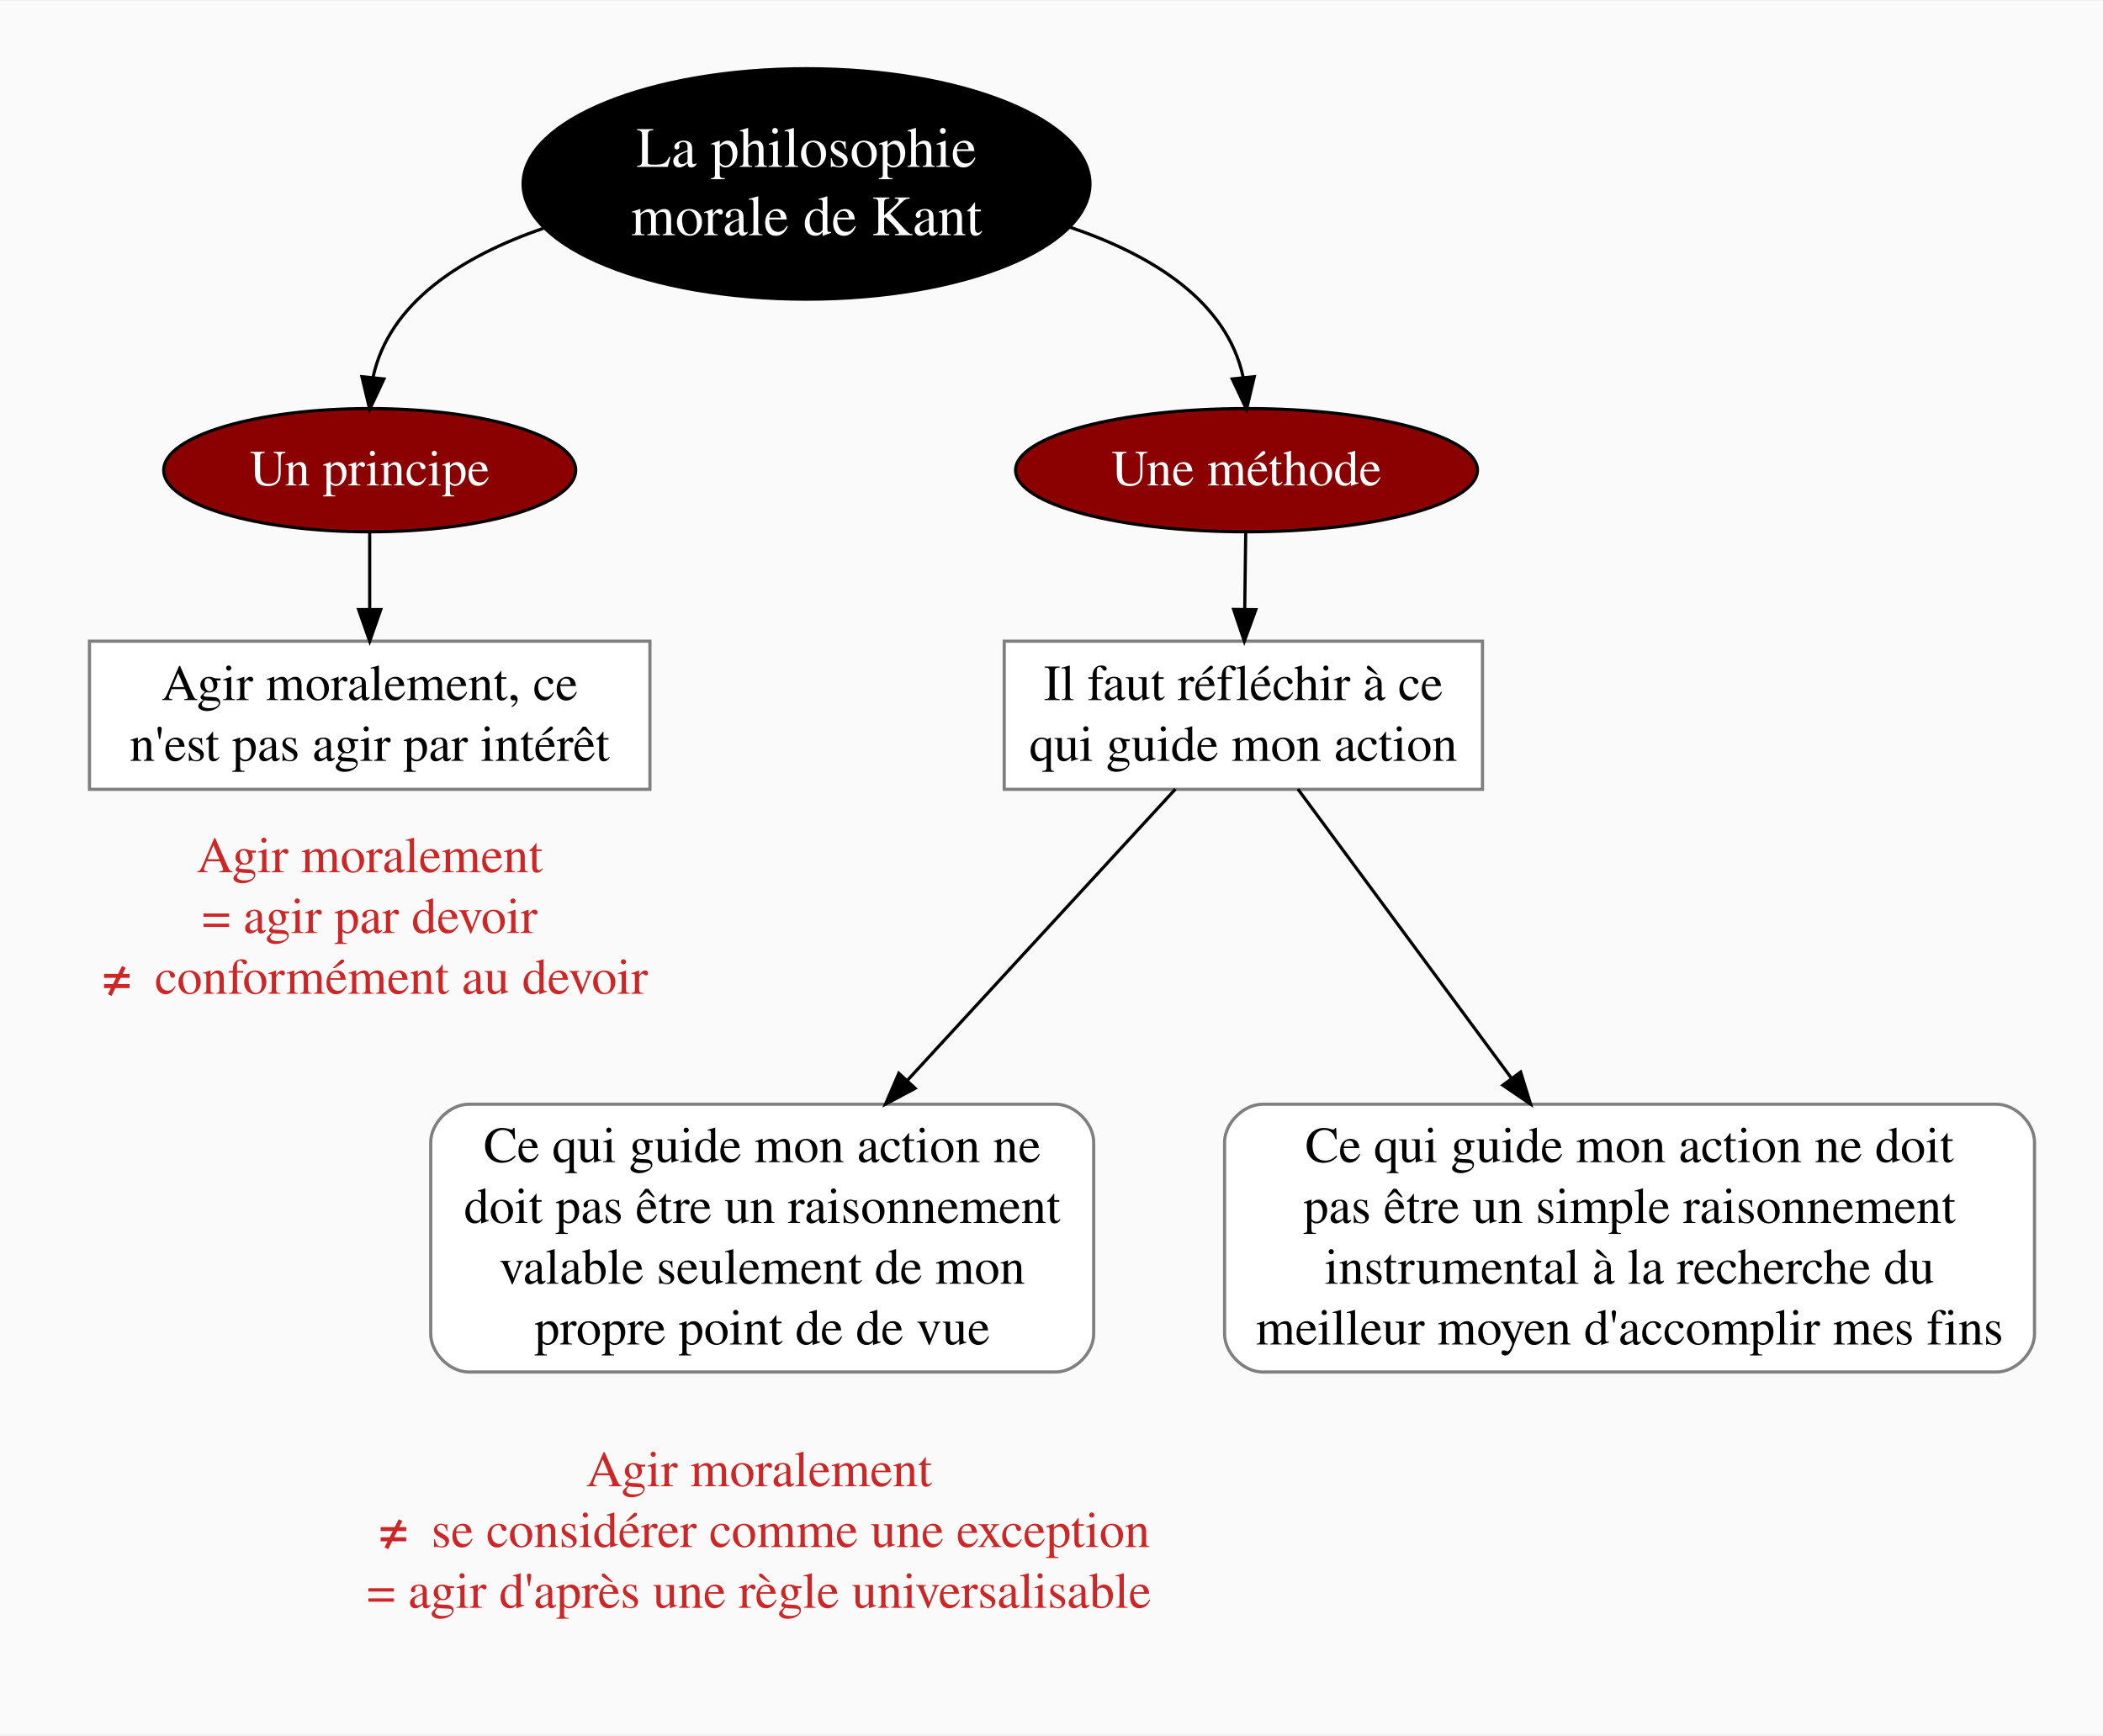
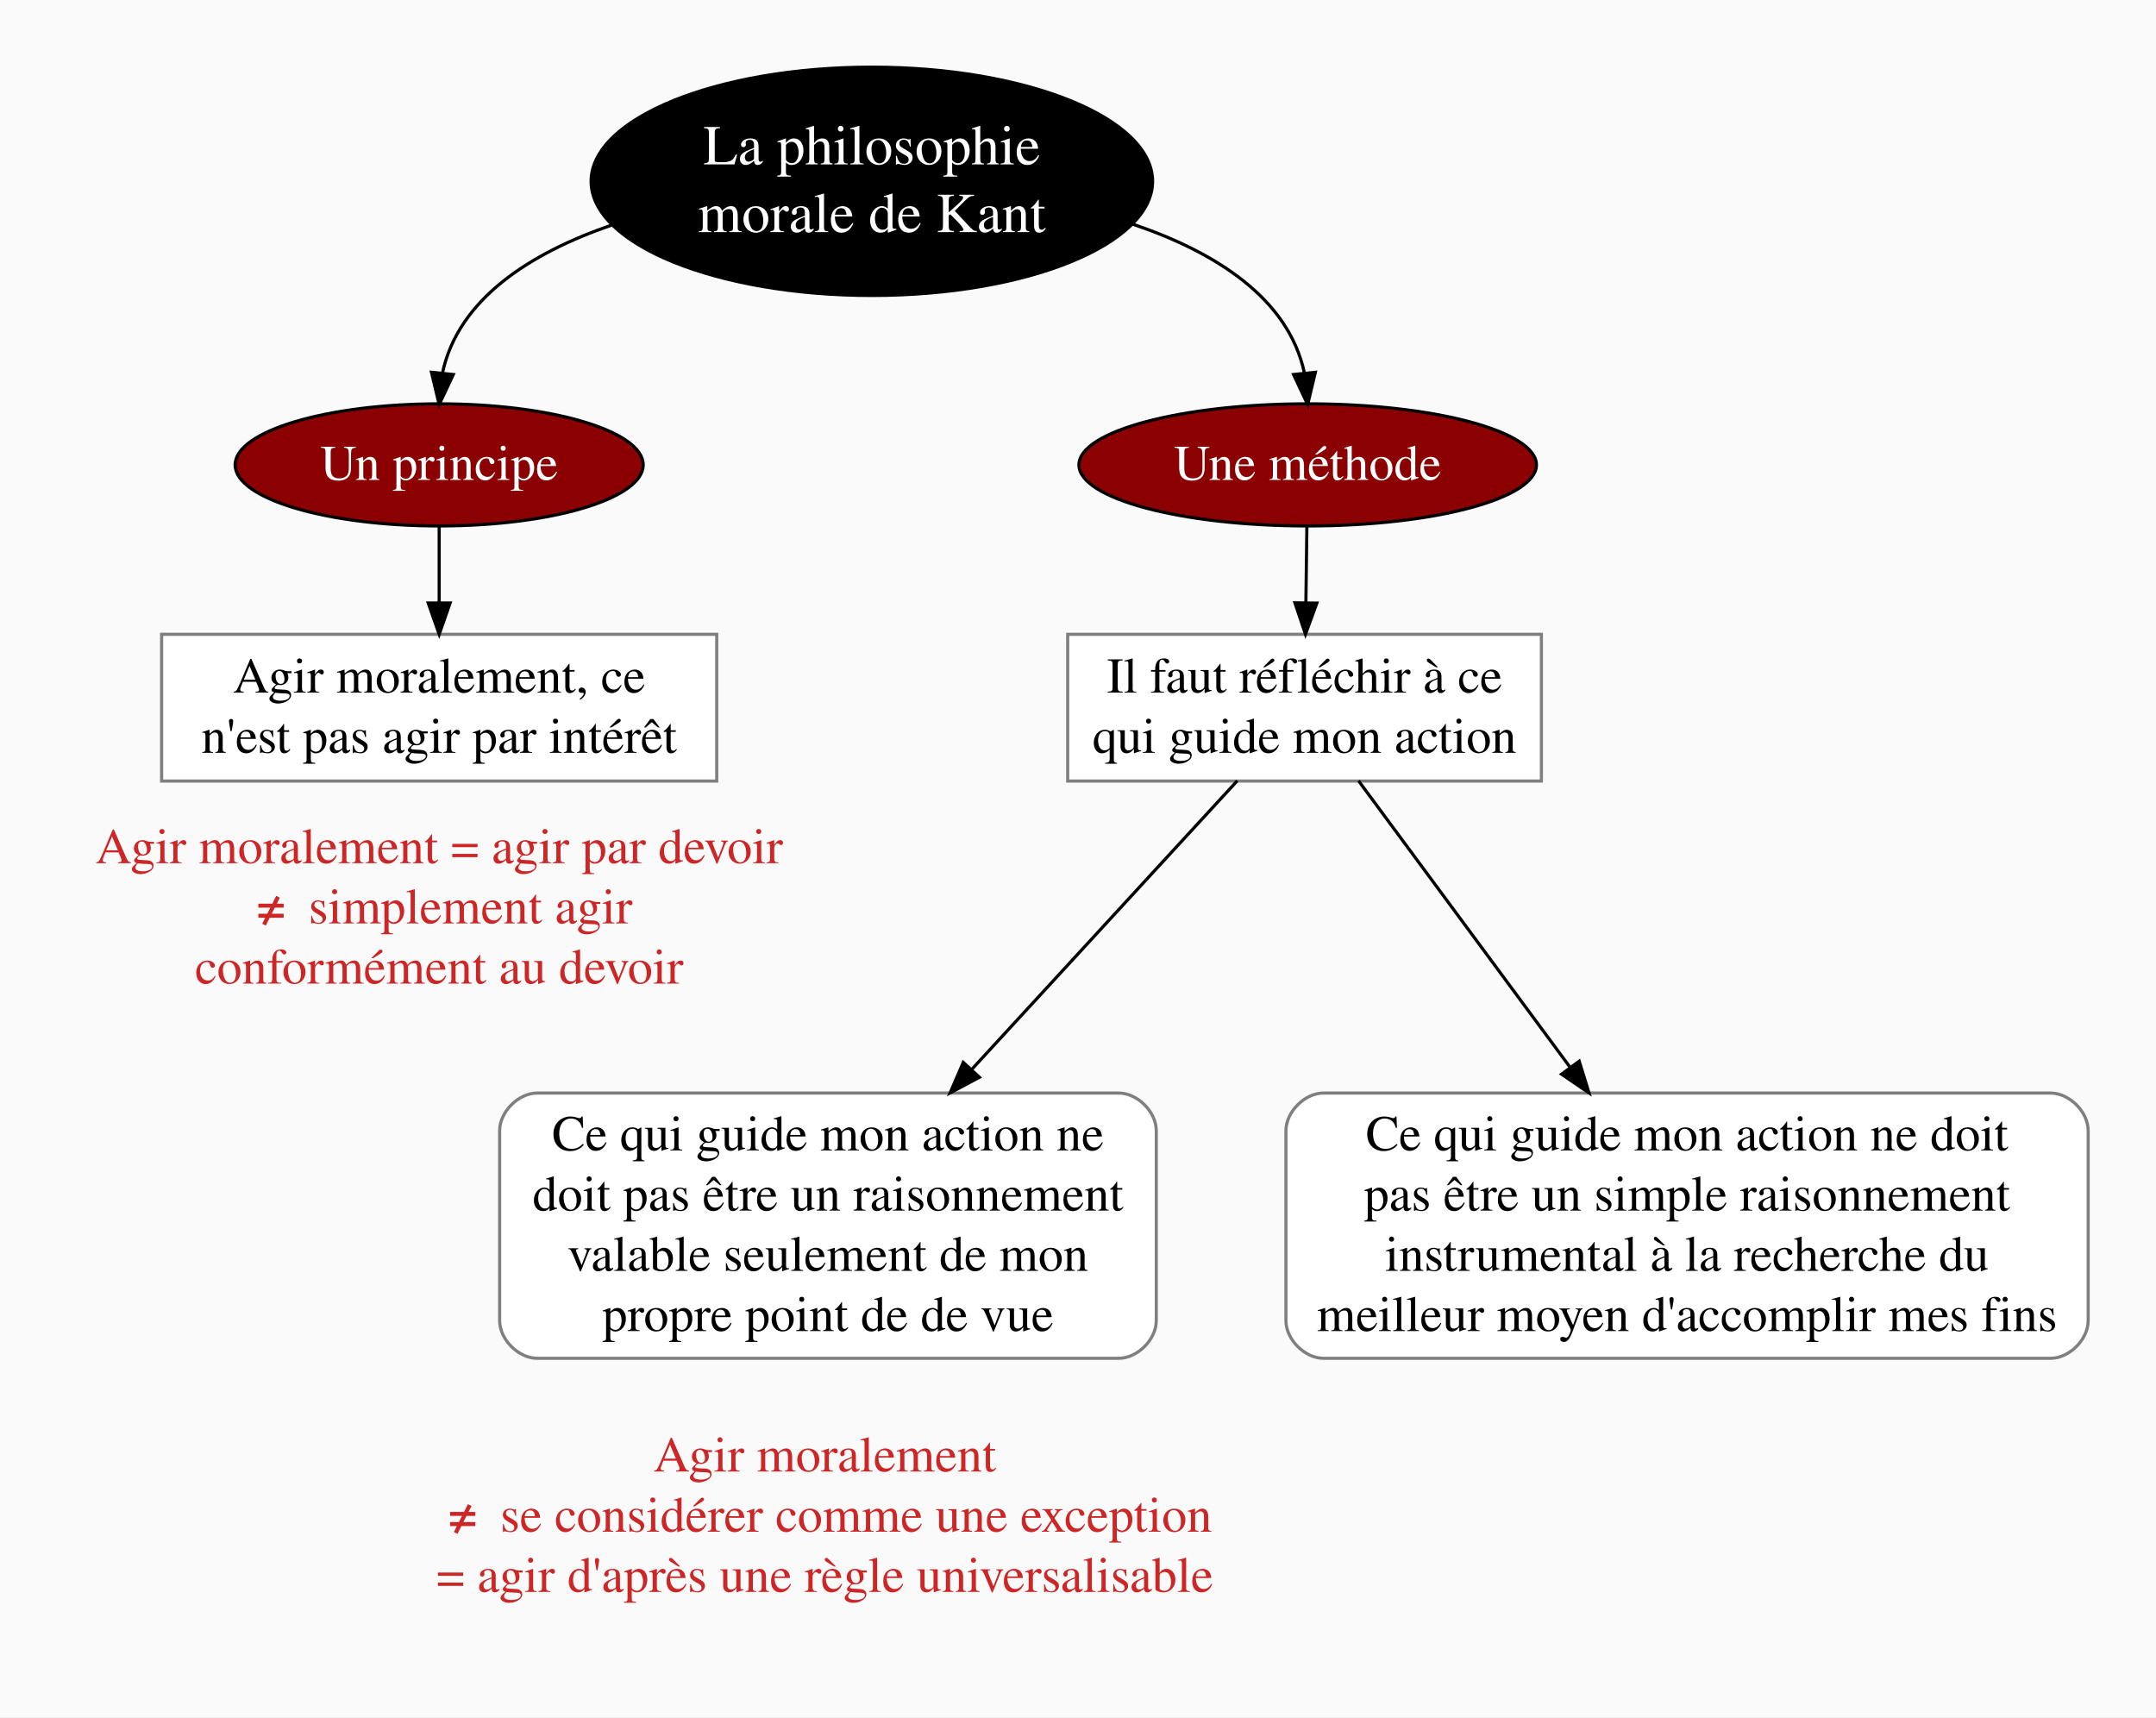
- <svg xmlns="http://www.w3.org/2000/svg" width="664pt" height="548pt" viewBox="0.00 0.00 664.36 547.67">
+ <svg xmlns="http://www.w3.org/2000/svg" width="688pt" height="548pt" viewBox="0.00 0.00 687.64 547.67">
  <g id="graph0" class="graph" transform="scale(1 1) rotate(0) translate(21.6 526.0743)">
-     <polygon fill="#fafafa" stroke="transparent" points="-21.6,21.6 -21.6,-526.074 642.755,-526.074 642.755,21.6 -21.6,21.6" />
+     <polygon fill="#fafafa" stroke="transparent" points="-21.6,21.6 -21.6,-526.074 666.038,-526.074 666.038,21.6 -21.6,21.6" />
    <g id="node1" class="node">
-       <ellipse fill="#000000" stroke="#000000" cx="233.19" cy="-468.271" rx="89.54" ry="36.409" />
-       <text text-anchor="middle" x="233.19" y="-473.671" font-family="Times,serif" font-size="18.00" fill="#ffffff">La philosophie</text>
-       <text text-anchor="middle" x="233.19" y="-452.07" font-family="Times,serif" font-size="18.00" fill="#ffffff">morale de Kant</text>
+       <ellipse fill="#000000" stroke="#000000" cx="256.472" cy="-468.271" rx="89.54" ry="36.409" />
+       <text text-anchor="middle" x="256.472" y="-473.671" font-family="Times,serif" font-size="18.00" fill="#ffffff">La philosophie</text>
+       <text text-anchor="middle" x="256.472" y="-452.07" font-family="Times,serif" font-size="18.00" fill="#ffffff">morale de Kant</text>
    </g>
    <g id="node2" class="node">
-       <ellipse fill="#8b0000" stroke="#000000" cx="95.19" cy="-377.833" rx="65.072" ry="19.47" />
-       <text text-anchor="middle" x="95.19" y="-373.033" font-family="Times,serif" font-size="16.00" fill="#ffffff">Un principe</text>
+       <ellipse fill="#8b0000" stroke="#000000" cx="118.472" cy="-377.833" rx="65.072" ry="19.47" />
+       <text text-anchor="middle" x="118.472" y="-373.033" font-family="Times,serif" font-size="16.00" fill="#ffffff">Un principe</text>
    </g>
    <g id="edge1" class="edge">
-       <path fill="none" stroke="#000000" d="M150.127,-454.283C124.326,-445.378 101.264,-430.821 96.213,-407.035" />
-       <polygon fill="#000000" stroke="#000000" points="99.693,-406.657 95.19,-397.067 92.729,-407.372 99.693,-406.657" />
+       <path fill="none" stroke="#000000" d="M173.41,-454.283C147.608,-445.378 124.546,-430.821 119.496,-407.035" />
+       <polygon fill="#000000" stroke="#000000" points="122.975,-406.657 118.472,-397.067 116.012,-407.372 122.975,-406.657" />
    </g>
    <g id="node3" class="node">
-       <ellipse fill="#8b0000" stroke="#000000" cx="372.19" cy="-377.833" rx="72.957" ry="19.47" />
-       <text text-anchor="middle" x="372.19" y="-373.033" font-family="Times,serif" font-size="16.00" fill="#ffffff">Une méthode</text>
+       <ellipse fill="#8b0000" stroke="#000000" cx="395.472" cy="-377.833" rx="72.957" ry="19.47" />
+       <text text-anchor="middle" x="395.472" y="-373.033" font-family="Times,serif" font-size="16.00" fill="#ffffff">Une méthode</text>
    </g>
    <g id="edge2" class="edge">
-       <path fill="none" stroke="#000000" d="M316.454,-454.584C342.588,-445.723 366.017,-431.137 371.149,-407.132" />
-       <polygon fill="#000000" stroke="#000000" points="374.643,-407.373 372.19,-397.067 367.68,-406.654 374.643,-407.373" />
+       <path fill="none" stroke="#000000" d="M339.736,-454.584C365.87,-445.723 389.3,-431.137 394.432,-407.132" />
+       <polygon fill="#000000" stroke="#000000" points="397.925,-407.373 395.472,-397.067 390.963,-406.654 397.925,-407.373" />
    </g>
    <g id="node4" class="node">
-       <polygon fill="#ffffff" stroke="#7f7f7f" points="183.715,-323.802 6.664,-323.802 6.664,-276.998 183.715,-276.998 183.715,-323.802" />
-       <text text-anchor="middle" x="95.19" y="-305.2" font-family="Times,serif" font-size="16.00" fill="#000000">Agir moralement, ce</text>
-       <text text-anchor="middle" x="95.19" y="-286" font-family="Times,serif" font-size="16.00" fill="#000000">n'est pas agir par intérêt</text>
+       <polygon fill="#ffffff" stroke="#7f7f7f" points="206.998,-323.802 29.946,-323.802 29.946,-276.998 206.998,-276.998 206.998,-323.802" />
+       <text text-anchor="middle" x="118.472" y="-305.2" font-family="Times,serif" font-size="16.00" fill="#000000">Agir moralement, ce</text>
+       <text text-anchor="middle" x="118.472" y="-286" font-family="Times,serif" font-size="16.00" fill="#000000">n'est pas agir par intérêt</text>
    </g>
    <g id="edge4" class="edge">
-       <path fill="none" stroke="#000000" d="M95.19,-358.294C95.19,-350.922 95.19,-342.31 95.19,-334.015" />
-       <polygon fill="#000000" stroke="#000000" points="98.69,-333.797 95.19,-323.797 91.69,-333.797 98.69,-333.797" />
+       <path fill="none" stroke="#000000" d="M118.472,-358.294C118.472,-350.922 118.472,-342.31 118.472,-334.015" />
+       <polygon fill="#000000" stroke="#000000" points="121.972,-333.797 118.472,-323.797 114.972,-333.797 121.972,-333.797" />
    </g>
    <g id="node5" class="node">
-       <polygon fill="#ffffff" stroke="#7f7f7f" points="446.729,-323.802 295.65,-323.802 295.65,-276.998 446.729,-276.998 446.729,-323.802" />
-       <text text-anchor="middle" x="371.19" y="-305.2" font-family="Times,serif" font-size="16.00" fill="#000000">Il faut réfléchir à ce</text>
-       <text text-anchor="middle" x="371.19" y="-286" font-family="Times,serif" font-size="16.00" fill="#000000">qui guide mon action</text>
+       <polygon fill="#ffffff" stroke="#7f7f7f" points="470.012,-323.802 318.932,-323.802 318.932,-276.998 470.012,-276.998 470.012,-323.802" />
+       <text text-anchor="middle" x="394.472" y="-305.2" font-family="Times,serif" font-size="16.00" fill="#000000">Il faut réfléchir à ce</text>
+       <text text-anchor="middle" x="394.472" y="-286" font-family="Times,serif" font-size="16.00" fill="#000000">qui guide mon action</text>
    </g>
    <g id="edge5" class="edge">
-       <path fill="none" stroke="#000000" d="M371.937,-358.294C371.842,-350.922 371.731,-342.31 371.624,-334.015" />
-       <polygon fill="#000000" stroke="#000000" points="375.121,-333.751 371.492,-323.797 368.121,-333.841 375.121,-333.751" />
+       <path fill="none" stroke="#000000" d="M395.22,-358.294C395.125,-350.922 395.013,-342.31 394.906,-334.015" />
+       <polygon fill="#000000" stroke="#000000" points="398.403,-333.751 394.774,-323.797 391.404,-333.841 398.403,-333.751" />
    </g>
    <g id="node8" class="node">
-       <path fill="#fafafa" stroke="transparent" d="M178.569,-269.001C178.569,-269.001 11.81,-269.001 11.81,-269.001 5.81,-269.001 -.19,-263.001 -.19,-257.001 -.19,-257.001 -.19,-215.799 -.19,-215.799 -.19,-209.799 5.81,-203.799 11.81,-203.799 11.81,-203.799 178.569,-203.799 178.569,-203.799 184.569,-203.799 190.569,-209.799 190.569,-215.799 190.569,-215.799 190.569,-257.001 190.569,-257.001 190.569,-263.001 184.569,-269.001 178.569,-269.001" />
-       <text text-anchor="middle" x="95.19" y="-250.8" font-family="Times,serif" font-size="16.00" fill="#cd2626">Agir moralement</text>
-       <text text-anchor="middle" x="95.19" y="-231.6" font-family="Times,serif" font-size="16.00" fill="#cd2626">= agir par devoir</text>
-       <text text-anchor="middle" x="95.19" y="-212.4" font-family="Times,serif" font-size="16.00" fill="#cd2626">≠ conformément au devoir</text>
+       <path fill="#fafafa" stroke="transparent" d="M224.916,-269.001C224.916,-269.001 12.028,-269.001 12.028,-269.001 6.028,-269.001 .028,-263.001 .028,-257.001 .028,-257.001 .028,-215.799 .028,-215.799 .028,-209.799 6.028,-203.799 12.028,-203.799 12.028,-203.799 224.916,-203.799 224.916,-203.799 230.916,-203.799 236.916,-209.799 236.916,-215.799 236.916,-215.799 236.916,-257.001 236.916,-257.001 236.916,-263.001 230.916,-269.001 224.916,-269.001" />
+       <text text-anchor="middle" x="118.472" y="-250.8" font-family="Times,serif" font-size="16.00" fill="#cd2626">Agir moralement = agir par devoir</text>
+       <text text-anchor="middle" x="118.472" y="-231.6" font-family="Times,serif" font-size="16.00" fill="#cd2626">≠ simplement agir</text>
+       <text text-anchor="middle" x="118.472" y="-212.4" font-family="Times,serif" font-size="16.00" fill="#cd2626">conformément au devoir</text>
    </g>
    <g id="node6" class="node">
-       <path fill="#ffffff" stroke="#7f7f7f" d="M311.907,-177.5C311.907,-177.5 126.473,-177.5 126.473,-177.5 120.473,-177.5 114.473,-171.5 114.473,-165.5 114.473,-165.5 114.473,-104.9 114.473,-104.9 114.473,-98.9 120.473,-92.9 126.473,-92.9 126.473,-92.9 311.907,-92.9 311.907,-92.9 317.907,-92.9 323.907,-98.9 323.907,-104.9 323.907,-104.9 323.907,-165.5 323.907,-165.5 323.907,-171.5 317.907,-177.5 311.907,-177.5" />
-       <text text-anchor="middle" x="219.19" y="-159.2" font-family="Times,serif" font-size="16.00" fill="#000000">Ce qui guide mon action ne</text>
-       <text text-anchor="middle" x="219.19" y="-140" font-family="Times,serif" font-size="16.00" fill="#000000">doit pas être un raisonnement</text>
-       <text text-anchor="middle" x="219.19" y="-120.8" font-family="Times,serif" font-size="16.00" fill="#000000">valable seulement de mon</text>
-       <text text-anchor="middle" x="219.19" y="-101.6" font-family="Times,serif" font-size="16.00" fill="#000000">propre point de de vue</text>
+       <path fill="#ffffff" stroke="#7f7f7f" d="M335.189,-177.5C335.189,-177.5 149.755,-177.5 149.755,-177.5 143.755,-177.5 137.755,-171.5 137.755,-165.5 137.755,-165.5 137.755,-104.9 137.755,-104.9 137.755,-98.9 143.755,-92.9 149.755,-92.9 149.755,-92.9 335.189,-92.9 335.189,-92.9 341.189,-92.9 347.189,-98.9 347.189,-104.9 347.189,-104.9 347.189,-165.5 347.189,-165.5 347.189,-171.5 341.189,-177.5 335.189,-177.5" />
+       <text text-anchor="middle" x="242.472" y="-159.2" font-family="Times,serif" font-size="16.00" fill="#000000">Ce qui guide mon action ne</text>
+       <text text-anchor="middle" x="242.472" y="-140" font-family="Times,serif" font-size="16.00" fill="#000000">doit pas être un raisonnement</text>
+       <text text-anchor="middle" x="242.472" y="-120.8" font-family="Times,serif" font-size="16.00" fill="#000000">valable seulement de mon</text>
+       <text text-anchor="middle" x="242.472" y="-101.6" font-family="Times,serif" font-size="16.00" fill="#000000">propre point de de vue</text>
    </g>
    <g id="edge7" class="edge">
-       <path fill="none" stroke="#000000" d="M349.734,-277.081C327.856,-253.304 293.233,-215.674 265.14,-185.141" />
-       <polygon fill="#000000" stroke="#000000" points="267.497,-182.533 258.15,-177.544 262.345,-187.273 267.497,-182.533" />
+       <path fill="none" stroke="#000000" d="M373.017,-277.081C351.139,-253.304 316.516,-215.674 288.422,-185.141" />
+       <polygon fill="#000000" stroke="#000000" points="290.779,-182.533 281.432,-177.544 285.628,-187.273 290.779,-182.533" />
    </g>
    <g id="node7" class="node">
-       <path fill="#ffffff" stroke="#7f7f7f" d="M609.121,-177.5C609.121,-177.5 377.258,-177.5 377.258,-177.5 371.258,-177.5 365.258,-171.5 365.258,-165.5 365.258,-165.5 365.258,-104.9 365.258,-104.9 365.258,-98.9 371.258,-92.9 377.258,-92.9 377.258,-92.9 609.121,-92.9 609.121,-92.9 615.121,-92.9 621.121,-98.9 621.121,-104.9 621.121,-104.9 621.121,-165.5 621.121,-165.5 621.121,-171.5 615.121,-177.5 609.121,-177.5" />
-       <text text-anchor="middle" x="493.19" y="-159.2" font-family="Times,serif" font-size="16.00" fill="#000000">Ce qui guide mon action ne doit</text>
-       <text text-anchor="middle" x="493.19" y="-140" font-family="Times,serif" font-size="16.00" fill="#000000">pas être un simple raisonnement</text>
-       <text text-anchor="middle" x="493.19" y="-120.8" font-family="Times,serif" font-size="16.00" fill="#000000">instrumental à la recherche du</text>
-       <text text-anchor="middle" x="493.19" y="-101.6" font-family="Times,serif" font-size="16.00" fill="#000000">meilleur moyen d'accomplir mes fins</text>
+       <path fill="#ffffff" stroke="#7f7f7f" d="M632.403,-177.5C632.403,-177.5 400.541,-177.5 400.541,-177.5 394.541,-177.5 388.541,-171.5 388.541,-165.5 388.541,-165.5 388.541,-104.9 388.541,-104.9 388.541,-98.9 394.541,-92.9 400.541,-92.9 400.541,-92.9 632.403,-92.9 632.403,-92.9 638.403,-92.9 644.403,-98.9 644.403,-104.9 644.403,-104.9 644.403,-165.5 644.403,-165.5 644.403,-171.5 638.403,-177.5 632.403,-177.5" />
+       <text text-anchor="middle" x="516.472" y="-159.2" font-family="Times,serif" font-size="16.00" fill="#000000">Ce qui guide mon action ne doit</text>
+       <text text-anchor="middle" x="516.472" y="-140" font-family="Times,serif" font-size="16.00" fill="#000000">pas être un simple raisonnement</text>
+       <text text-anchor="middle" x="516.472" y="-120.8" font-family="Times,serif" font-size="16.00" fill="#000000">instrumental à la recherche du</text>
+       <text text-anchor="middle" x="516.472" y="-101.6" font-family="Times,serif" font-size="16.00" fill="#000000">meilleur moyen d'accomplir mes fins</text>
    </g>
    <g id="edge8" class="edge">
-       <path fill="none" stroke="#000000" d="M388.411,-277.081C405.821,-253.505 433.289,-216.311 455.734,-185.918" />
-       <polygon fill="#000000" stroke="#000000" points="458.794,-187.667 461.919,-177.544 453.163,-183.509 458.794,-187.667" />
+       <path fill="none" stroke="#000000" d="M411.693,-277.081C429.104,-253.505 456.572,-216.311 479.017,-185.918" />
+       <polygon fill="#000000" stroke="#000000" points="482.076,-187.667 485.201,-177.544 476.445,-183.509 482.076,-187.667" />
    </g>
    <g id="node9" class="node">
-       <path fill="#fafafa" stroke="transparent" d="M346.662,-75.001C346.662,-75.001 89.717,-75.001 89.717,-75.001 83.717,-75.001 77.717,-69.001 77.717,-63.001 77.717,-63.001 77.717,-21.799 77.717,-21.799 77.717,-15.799 83.717,-9.799 89.717,-9.799 89.717,-9.799 346.662,-9.799 346.662,-9.799 352.662,-9.799 358.662,-15.799 358.662,-21.799 358.662,-21.799 358.662,-63.001 358.662,-63.001 358.662,-69.001 352.662,-75.001 346.662,-75.001" />
-       <text text-anchor="middle" x="218.19" y="-56.8" font-family="Times,serif" font-size="16.00" fill="#cd2626">Agir moralement</text>
-       <text text-anchor="middle" x="218.19" y="-37.6" font-family="Times,serif" font-size="16.00" fill="#cd2626">≠ se considérer comme une exception</text>
-       <text text-anchor="middle" x="218.19" y="-18.4" font-family="Times,serif" font-size="16.00" fill="#cd2626">= agir d'après une règle universalisable</text>
+       <path fill="#fafafa" stroke="transparent" d="M369.944,-75.001C369.944,-75.001 113,-75.001 113,-75.001 107,-75.001 101,-69.001 101,-63.001 101,-63.001 101,-21.799 101,-21.799 101,-15.799 107,-9.799 113,-9.799 113,-9.799 369.944,-9.799 369.944,-9.799 375.944,-9.799 381.944,-15.799 381.944,-21.799 381.944,-21.799 381.944,-63.001 381.944,-63.001 381.944,-69.001 375.944,-75.001 369.944,-75.001" />
+       <text text-anchor="middle" x="241.472" y="-56.8" font-family="Times,serif" font-size="16.00" fill="#cd2626">Agir moralement</text>
+       <text text-anchor="middle" x="241.472" y="-37.6" font-family="Times,serif" font-size="16.00" fill="#cd2626">≠ se considérer comme une exception</text>
+       <text text-anchor="middle" x="241.472" y="-18.4" font-family="Times,serif" font-size="16.00" fill="#cd2626">= agir d'après une règle universalisable</text>
    </g>
    <g id="node10" class="node">
-       <path fill="#fafafa" stroke="transparent" d="M593.061,-84.7C593.061,-84.7 397.318,-84.7 397.318,-84.7 391.318,-84.7 385.318,-78.7 385.318,-72.7 385.318,-72.7 385.318,-12.1 385.318,-12.1 385.318,-6.1 391.318,-.1 397.318,-.1 397.318,-.1 593.061,-.1 593.061,-.1 599.061,-.1 605.061,-6.1 605.061,-12.1 605.061,-12.1 605.061,-72.7 605.061,-72.7 605.061,-78.7 599.061,-84.7 593.061,-84.7" />
-       <text text-anchor="middle" x="495.19" y="-66.4" font-family="Times,serif" font-size="16.00" fill="#cd2626" />
-       <text text-anchor="middle" x="495.19" y="-47.2" font-family="Times,serif" font-size="16.00" fill="#cd2626" />
-       <text text-anchor="middle" x="495.19" y="-28" font-family="Times,serif" font-size="16.00" fill="#cd2626" />
-       <text text-anchor="middle" x="495.19" y="-8.8" font-family="Times,serif" font-size="16.00" fill="#cd2626" />
+       <path fill="#fafafa" stroke="transparent" d="M616.343,-84.7C616.343,-84.7 420.601,-84.7 420.601,-84.7 414.601,-84.7 408.601,-78.7 408.601,-72.7 408.601,-72.7 408.601,-12.1 408.601,-12.1 408.601,-6.1 414.601,-.1 420.601,-.1 420.601,-.1 616.343,-.1 616.343,-.1 622.343,-.1 628.343,-6.1 628.343,-12.1 628.343,-12.1 628.343,-72.7 628.343,-72.7 628.343,-78.7 622.343,-84.7 616.343,-84.7" />
+       <text text-anchor="middle" x="518.472" y="-66.4" font-family="Times,serif" font-size="16.00" fill="#cd2626" />
+       <text text-anchor="middle" x="518.472" y="-47.2" font-family="Times,serif" font-size="16.00" fill="#cd2626" />
+       <text text-anchor="middle" x="518.472" y="-28" font-family="Times,serif" font-size="16.00" fill="#cd2626" />
+       <text text-anchor="middle" x="518.472" y="-8.8" font-family="Times,serif" font-size="16.00" fill="#cd2626" />
    </g>
  </g>
</svg>
